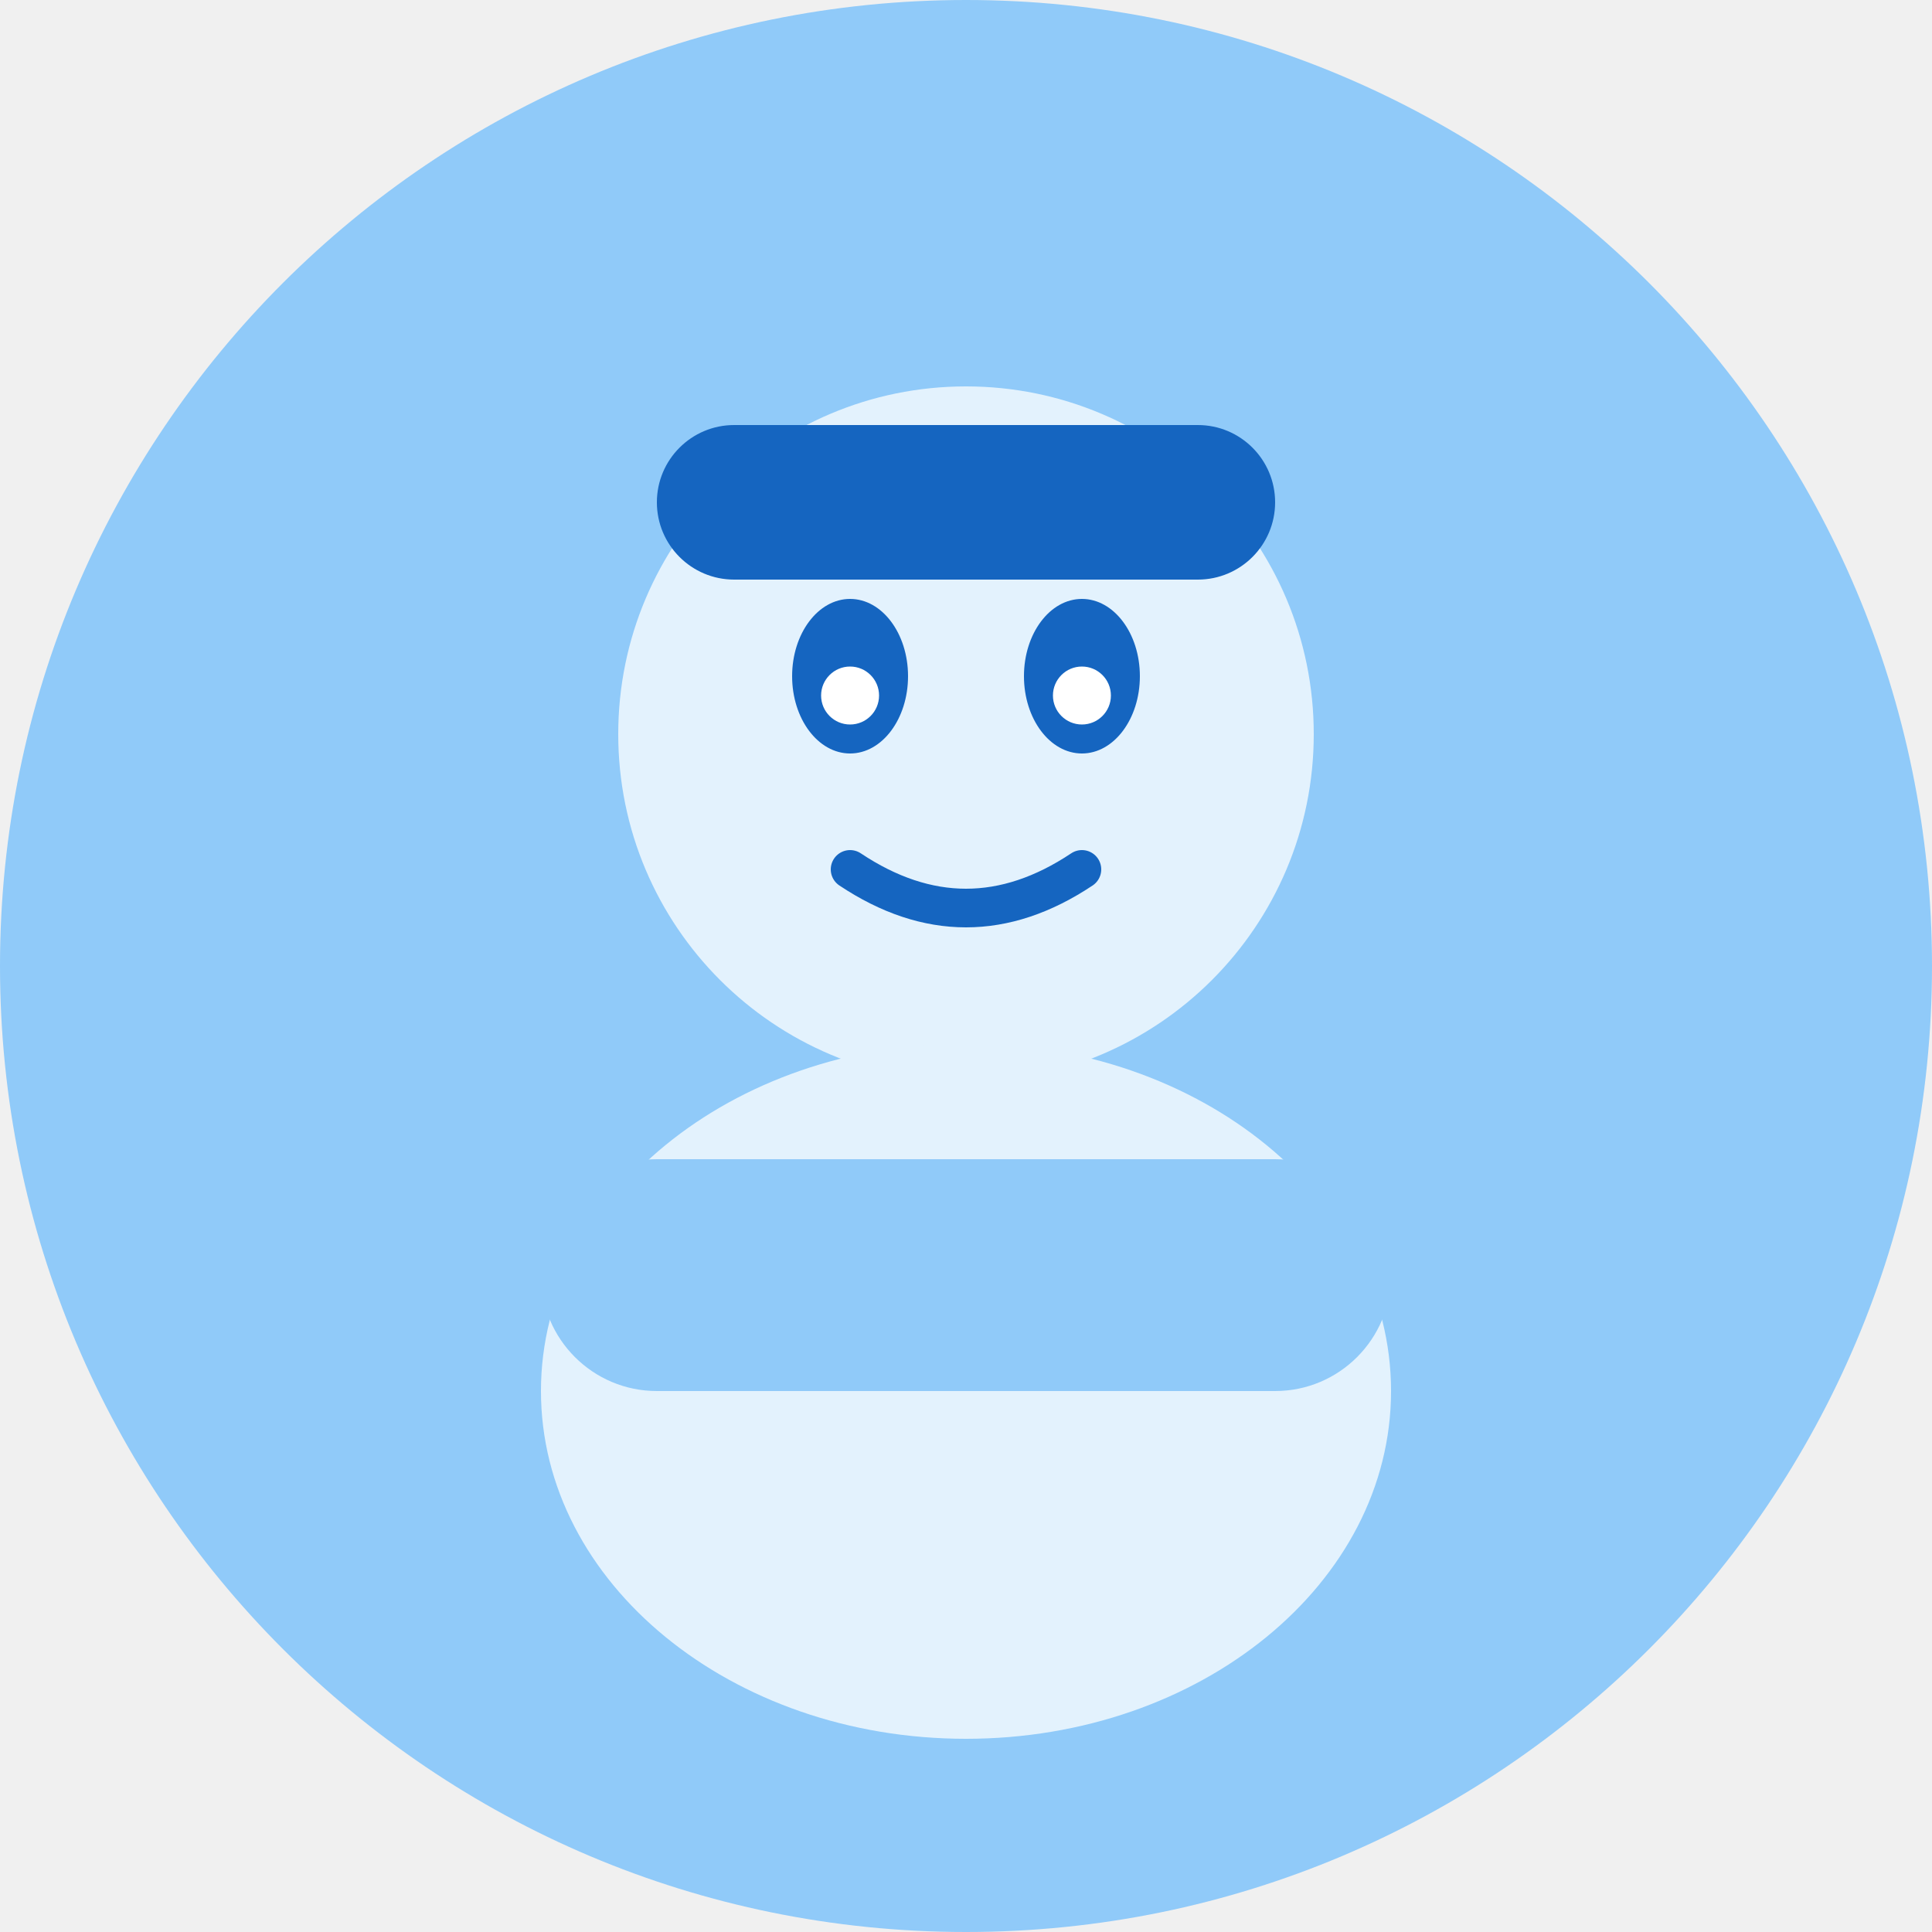
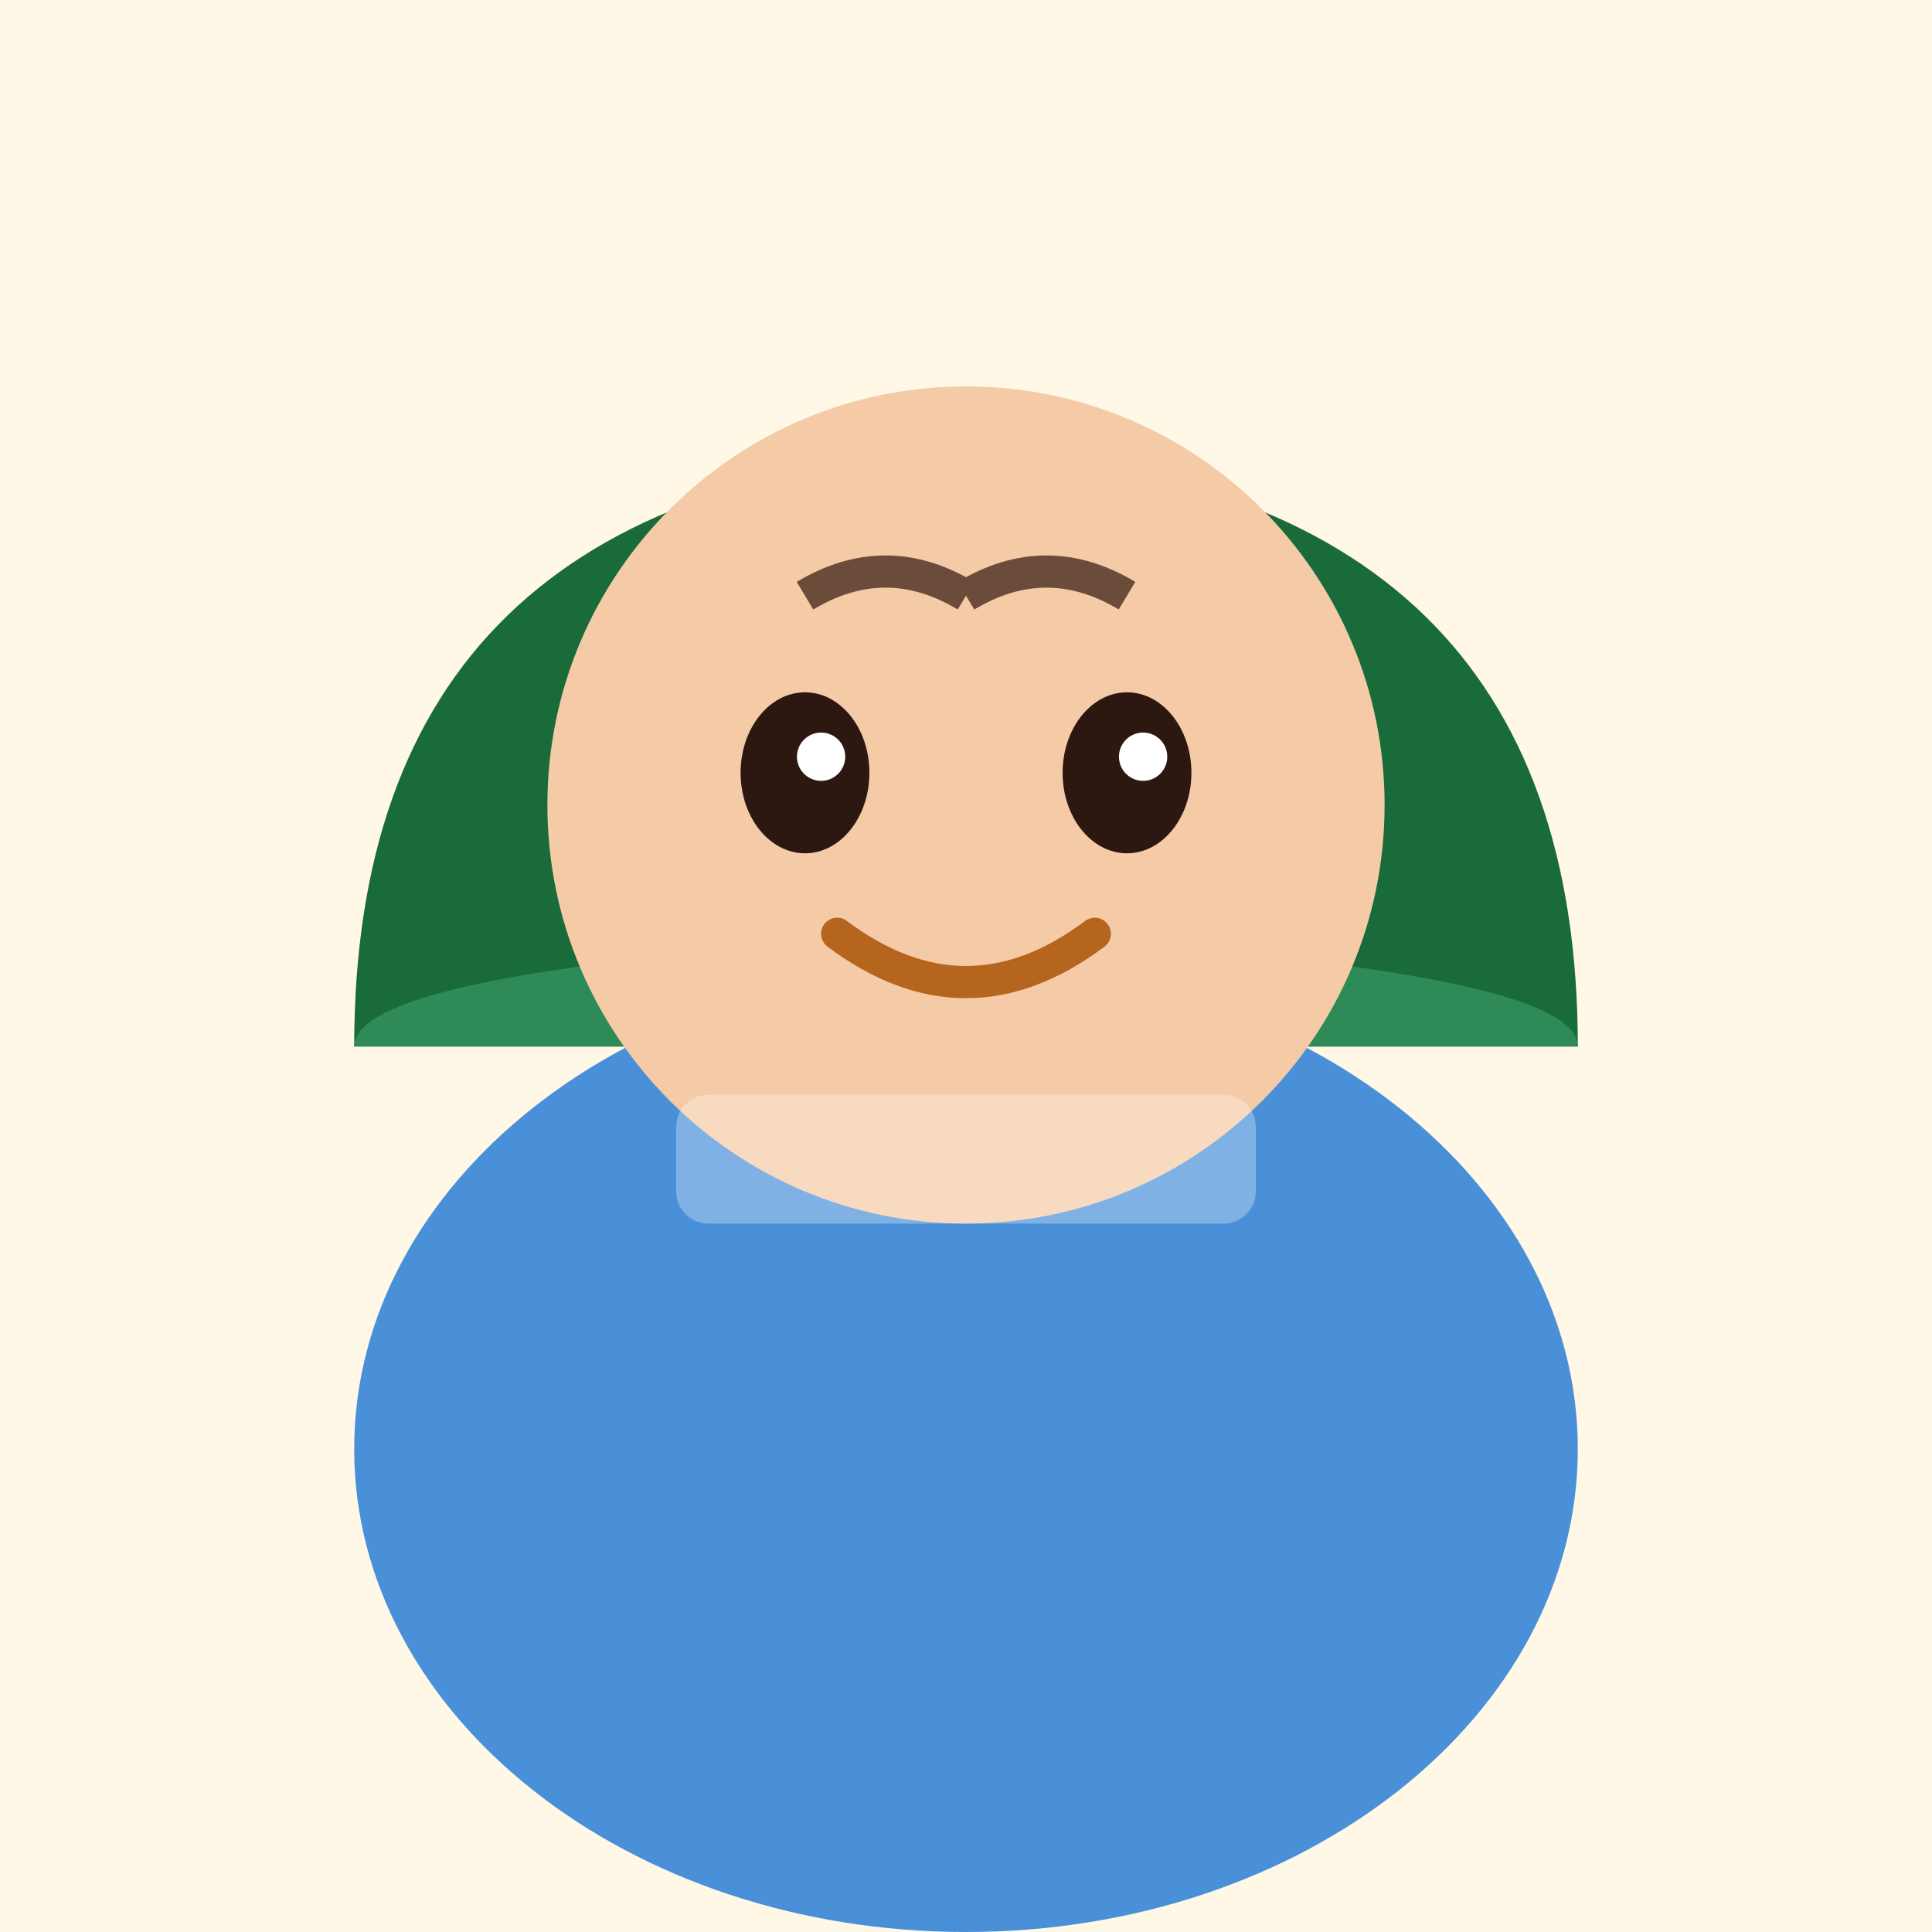
- <svg xmlns="http://www.w3.org/2000/svg" viewBox="0 0 100 100">
-   <circle cx="50" cy="50" r="50" fill="#90CAF9" />
-   <circle cx="50" cy="38" r="18" fill="#E3F2FD" />
-   <ellipse cx="44" cy="35" rx="3" ry="4" fill="#1565C0" />
-   <ellipse cx="56" cy="35" rx="3" ry="4" fill="#1565C0" />
-   <circle cx="44" cy="36" r="1.5" fill="#fff" />
-   <circle cx="56" cy="36" r="1.5" fill="#fff" />
-   <path d="M44 45 Q50 49 56 45" stroke="#1565C0" stroke-width="2" fill="none" stroke-linecap="round" />
-   <ellipse cx="50" cy="72" rx="22" ry="18" fill="#E3F2FD" />
-   <rect x="28" y="60" width="44" height="12" rx="6" fill="#90CAF9" />
-   <rect x="34" y="22" width="32" height="8" rx="4" fill="#1565C0" />
+ <svg xmlns="http://www.w3.org/2000/svg" viewBox="0 0 120 120">
+   <rect width="120" height="120" fill="#FFF8E7" />
+   <ellipse cx="60" cy="90" rx="38" ry="30" fill="#4A90D9" />
+   <path d="M22 65 Q22 30 60 28 Q98 30 98 65" fill="#1A6B3A" />
+   <path d="M22 65 Q22 60 60 58 Q98 60 98 65" fill="#2E8B57" />
+   <circle cx="60" cy="50" r="26" fill="#F5CBA7" />
+   <ellipse cx="50" cy="48" rx="4" ry="5" fill="#2C1810" />
+   <ellipse cx="70" cy="48" rx="4" ry="5" fill="#2C1810" />
+   <circle cx="51" cy="47" r="1.5" fill="#fff" />
+   <circle cx="71" cy="47" r="1.5" fill="#fff" />
+   <path d="M50 37 Q55 34 60 37" stroke="#6B4C3B" stroke-width="2" fill="none" />
+   <path d="M60 37 Q65 34 70 37" stroke="#6B4C3B" stroke-width="2" fill="none" />
+   <path d="M52 58 Q60 64 68 58" stroke="#B5651D" stroke-width="2" fill="none" stroke-linecap="round" />
+   <rect x="42" y="68" width="36" height="8" rx="2" fill="#fff" opacity=".3" />
</svg>
